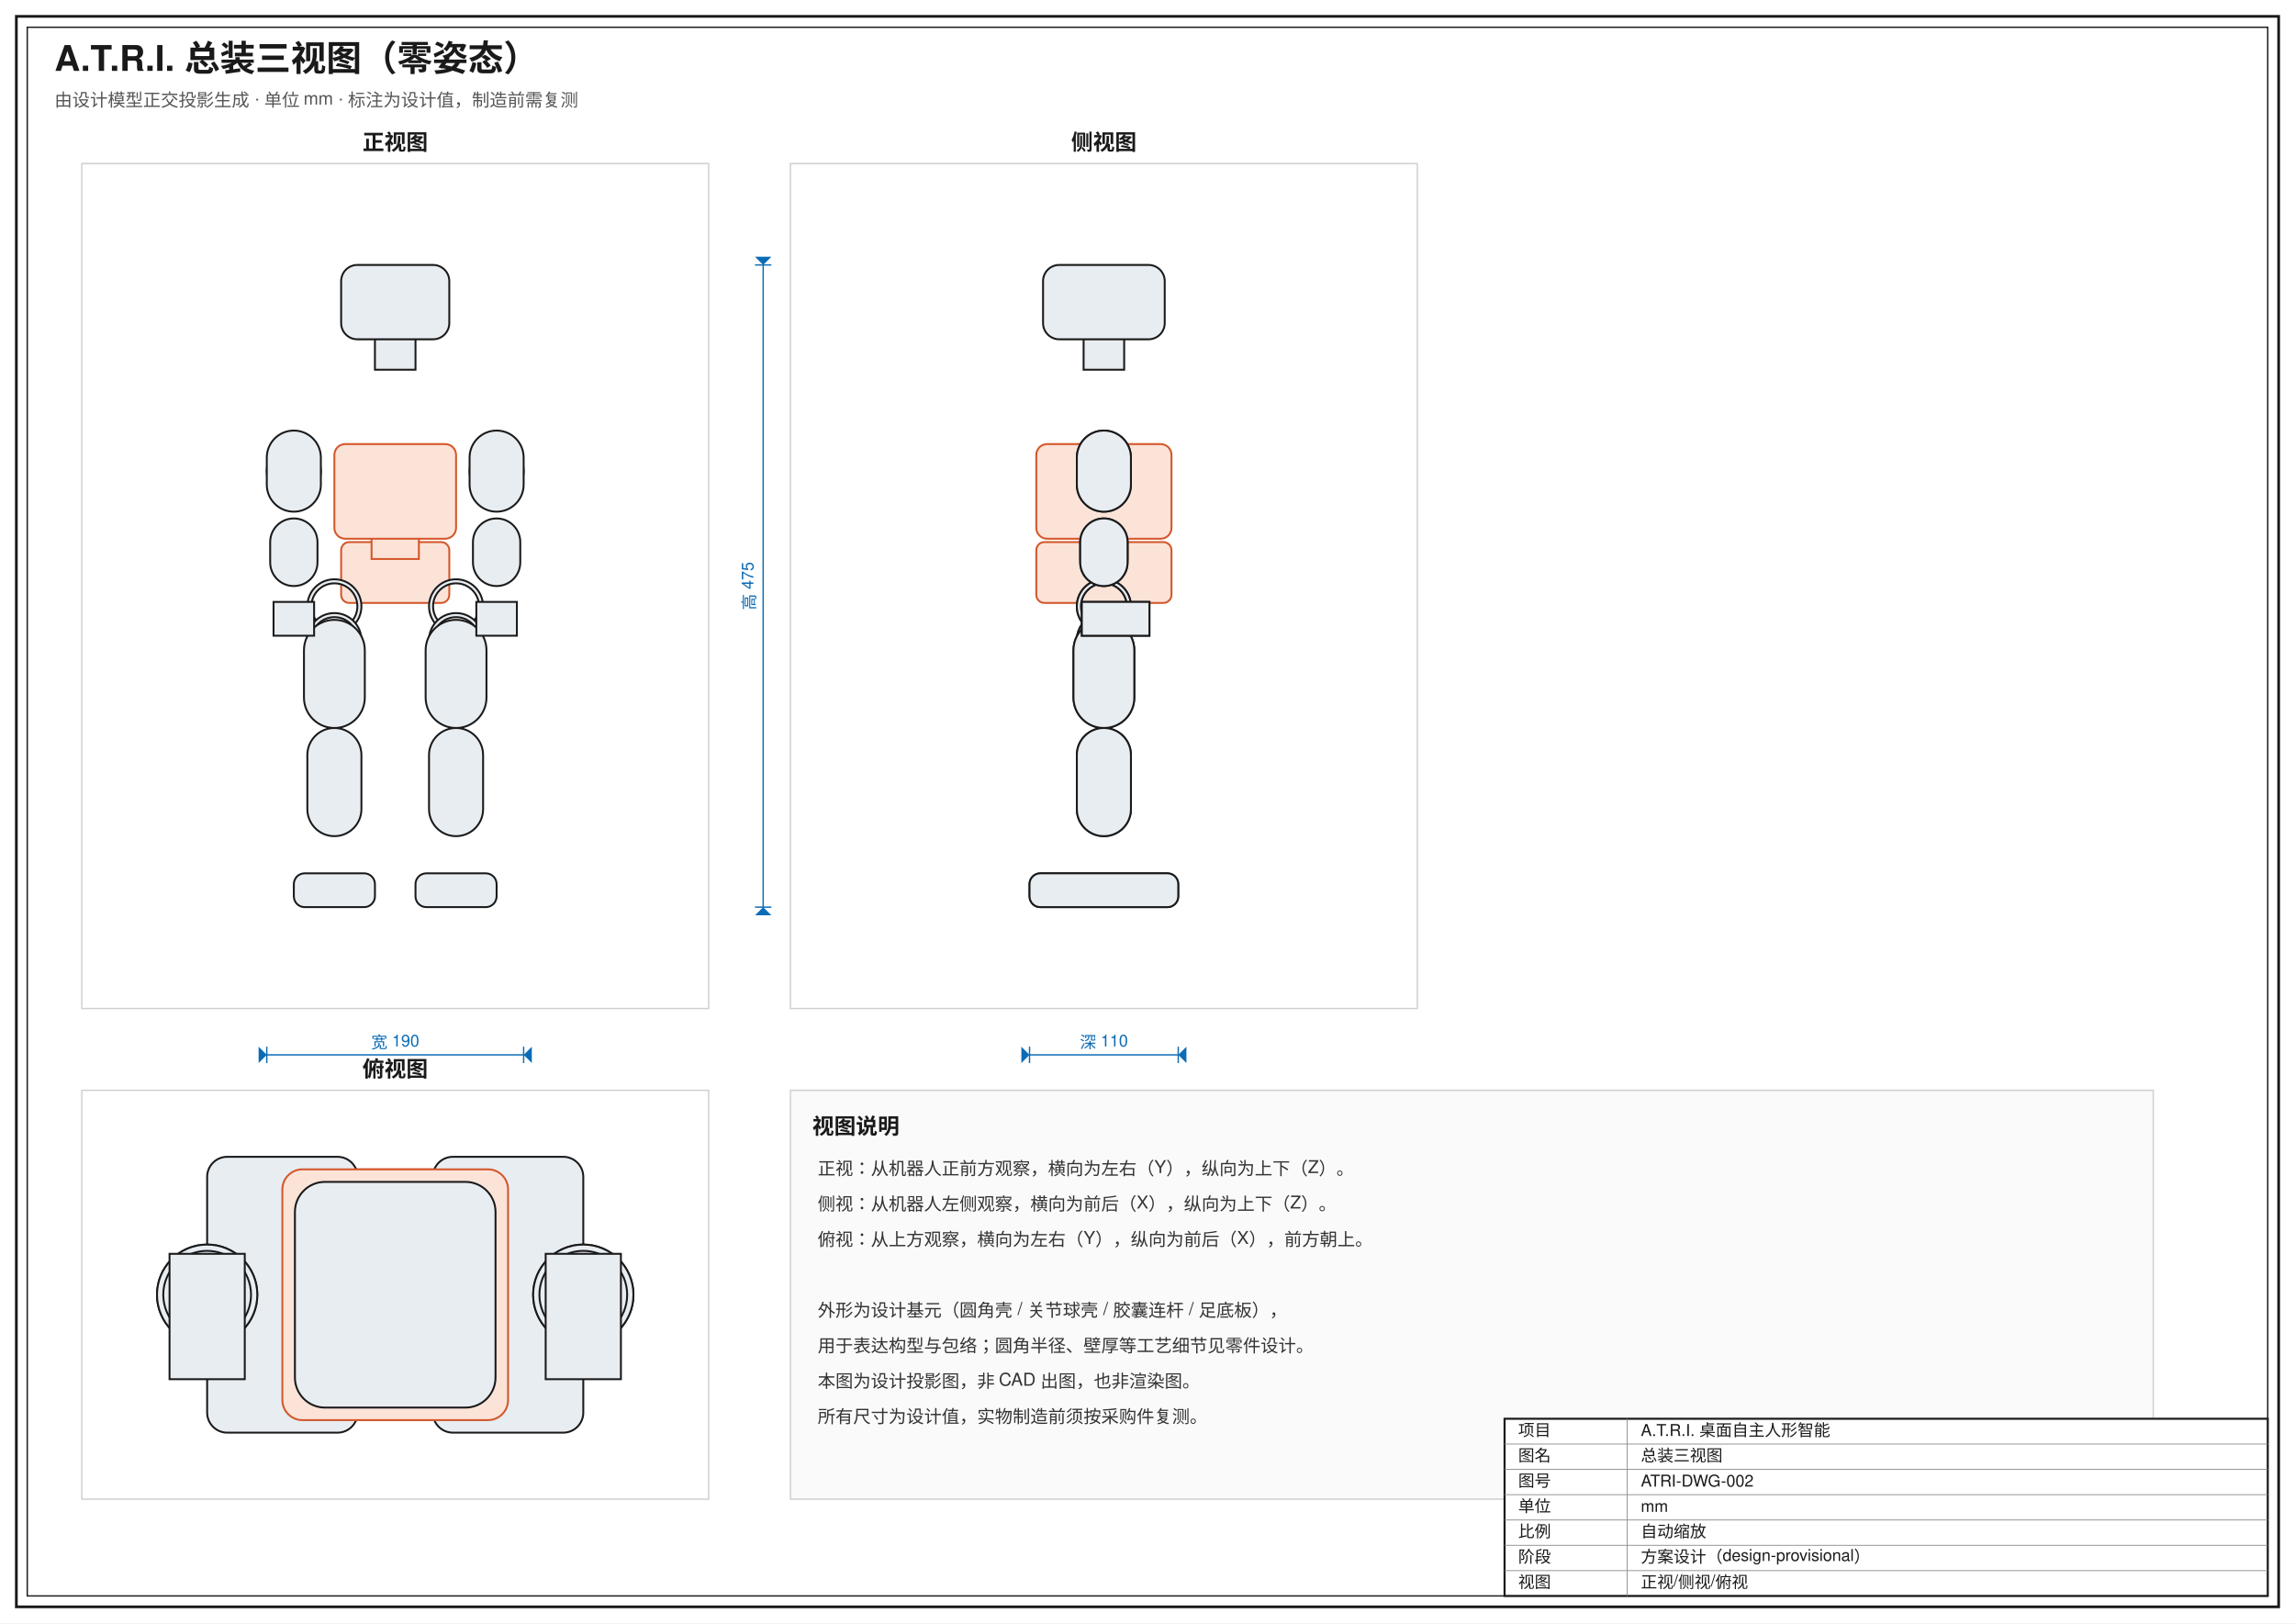
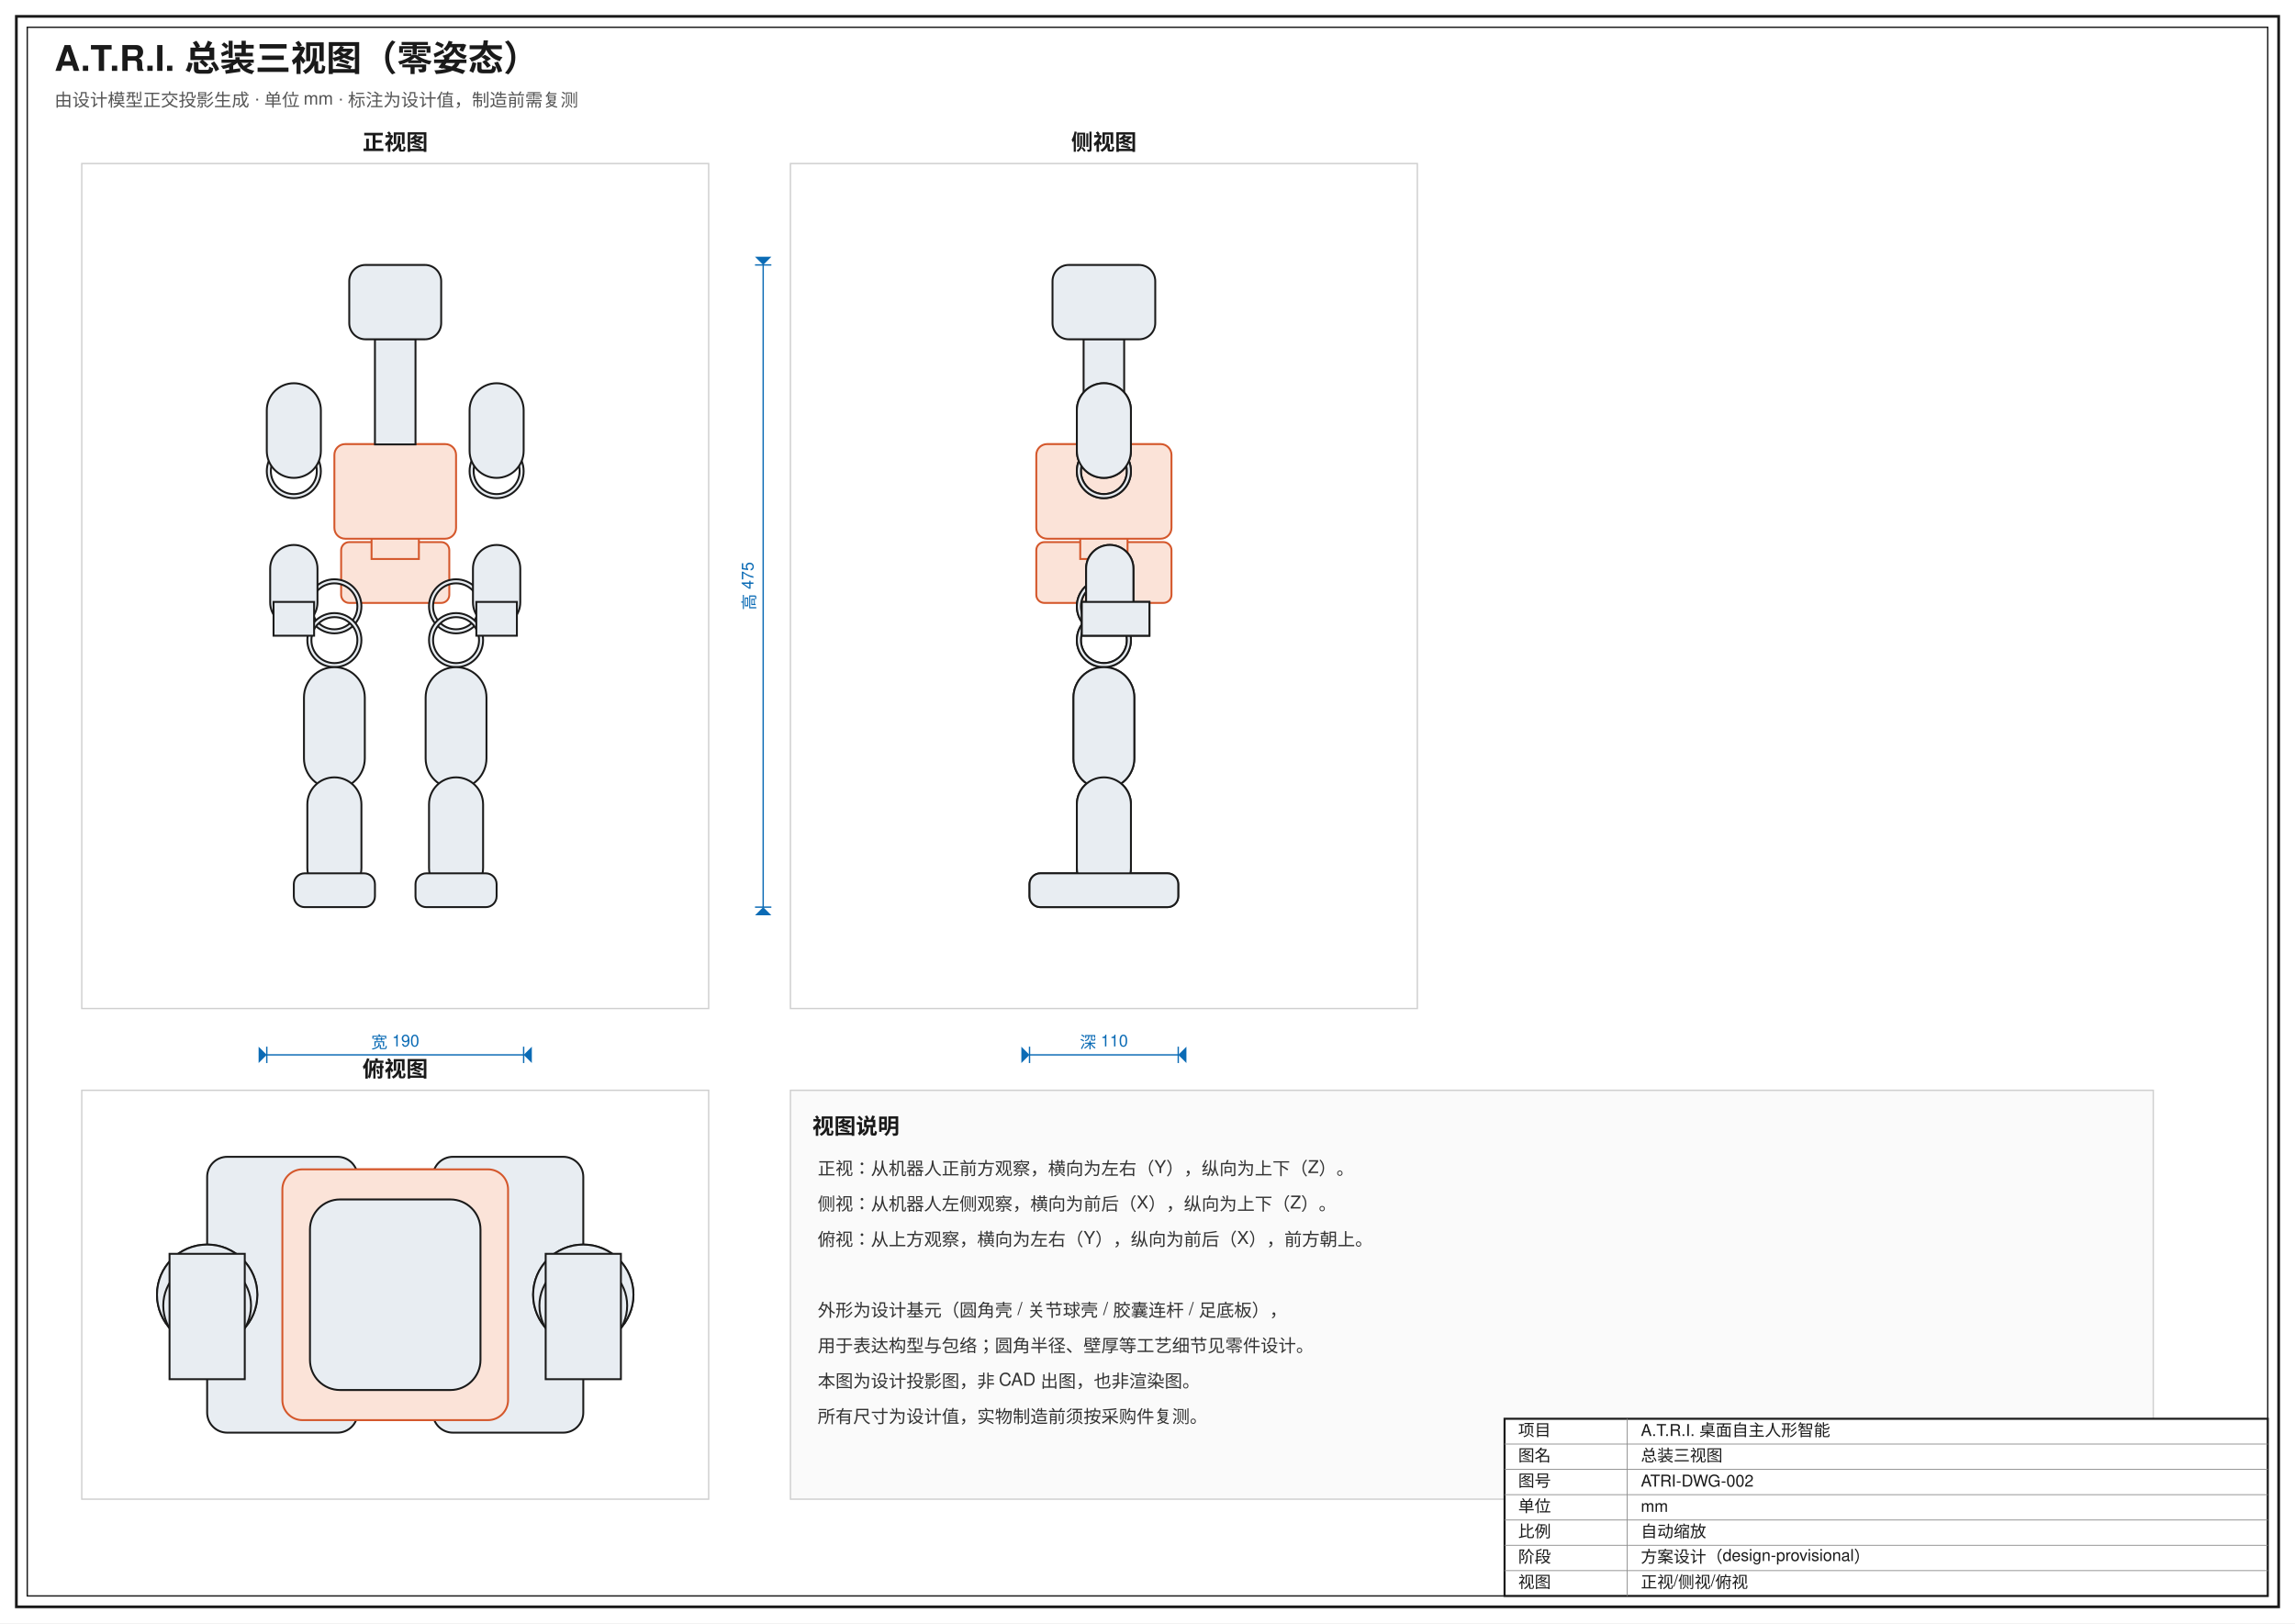
<svg xmlns="http://www.w3.org/2000/svg" width="1684" height="1191" viewBox="0 0 1684 1191">
  <rect width="1684" height="1191" fill="#ffffff" />
  <rect x="12.00" y="12.00" width="1660.00" height="1167.00" fill="#ffffff" stroke="#1a1a1a" stroke-width="2.0" />
  <rect x="20.00" y="20.00" width="1644.00" height="1151.00" fill="none" stroke="#1a1a1a" stroke-width="1.0" />
  <text x="40.00" y="52.00" font-family="PingFang SC, Hiragino Sans GB, Microsoft YaHei, Helvetica, Arial, sans-serif" font-size="26.0" text-anchor="start" fill="#1a1a1a" font-weight="bold">A.T.R.I. 总装三视图（零姿态）</text>
  <text x="40.00" y="78.00" font-family="PingFang SC, Hiragino Sans GB, Microsoft YaHei, Helvetica, Arial, sans-serif" font-size="13.0" text-anchor="start" fill="#555" font-weight="normal">由设计模型正交投影生成 · 单位 mm · 标注为设计值，制造前需复测</text>
  <rect x="250.32" y="397.76" width="79.36" height="44.64" rx="5.95" ry="5.95" fill="#fbe3d8" stroke="#d4572b" stroke-width="1.4" />
  <path d="M 314.80 444.88 a 19.84 19.84 0 1 0 39.68 0 a 19.84 19.84 0 1 0 -39.68 0 Z M 317.78 444.88 a 16.86 16.86 0 1 1 33.73 0 a 16.86 16.86 0 1 1 -33.73 0 Z" fill="#e8edf2" fill-rule="evenodd" stroke="#1a1a1a" stroke-width="1.4" />
  <path d="M 314.80 469.68 a 19.84 19.84 0 1 0 39.68 0 a 19.84 19.84 0 1 0 -39.68 0 Z M 317.78 469.68 a 16.86 16.86 0 1 1 33.73 0 a 16.86 16.86 0 1 1 -33.73 0 Z" fill="#e8edf2" fill-rule="evenodd" stroke="#1a1a1a" stroke-width="1.4" />
-   <path d="M 312.32 477.12 L 312.32 511.84 A 22.32 22.32 0 0 0 356.96 511.84 L 356.96 477.12 A 22.32 22.32 0 0 0 312.32 477.12 Z" fill="#e8edf2" stroke="#1a1a1a" stroke-width="1.4" />
-   <path d="M 314.80 554.00 L 314.80 593.68 A 19.84 19.84 0 0 0 354.48 593.68 L 354.48 554.00 A 19.84 19.84 0 0 0 314.80 554.00 Z" fill="#e8edf2" stroke="#1a1a1a" stroke-width="1.4" />
+   <path d="M 312.32 511.84 L 312.32 556.48 A 22.32 22.32 0 0 0 356.96 556.48 L 356.96 511.84 A 22.32 22.32 0 0 0 312.32 511.84 Z" fill="#e8edf2" stroke="#1a1a1a" stroke-width="1.4" />
+   <path d="M 314.80 590.21 L 314.80 636.83 A 19.84 19.84 0 0 0 354.48 636.83 L 354.48 590.21 A 19.84 19.84 0 0 0 314.80 590.21 Z" fill="#e8edf2" stroke="#1a1a1a" stroke-width="1.4" />
  <rect x="304.88" y="640.80" width="59.52" height="24.80" rx="7.94" ry="7.94" fill="#e8edf2" stroke="#1a1a1a" stroke-width="1.4" />
  <path d="M 225.52 444.88 a 19.84 19.84 0 1 0 39.68 0 a 19.84 19.84 0 1 0 -39.68 0 Z M 228.50 444.88 a 16.86 16.86 0 1 1 33.73 0 a 16.86 16.86 0 1 1 -33.73 0 Z" fill="#e8edf2" fill-rule="evenodd" stroke="#1a1a1a" stroke-width="1.4" />
  <path d="M 225.52 469.68 a 19.84 19.84 0 1 0 39.68 0 a 19.84 19.84 0 1 0 -39.68 0 Z M 228.50 469.68 a 16.86 16.86 0 1 1 33.73 0 a 16.86 16.86 0 1 1 -33.73 0 Z" fill="#e8edf2" fill-rule="evenodd" stroke="#1a1a1a" stroke-width="1.4" />
-   <path d="M 223.04 477.12 L 223.04 511.84 A 22.32 22.32 0 0 0 267.68 511.84 L 267.68 477.12 A 22.32 22.32 0 0 0 223.04 477.12 Z" fill="#e8edf2" stroke="#1a1a1a" stroke-width="1.4" />
-   <path d="M 225.52 554.00 L 225.52 593.68 A 19.84 19.84 0 0 0 265.20 593.68 L 265.20 554.00 A 19.84 19.84 0 0 0 225.52 554.00 Z" fill="#e8edf2" stroke="#1a1a1a" stroke-width="1.4" />
+   <path d="M 223.04 511.84 L 223.04 556.48 A 22.32 22.32 0 0 0 267.68 556.48 L 267.68 511.84 A 22.32 22.32 0 0 0 223.04 511.84 Z" fill="#e8edf2" stroke="#1a1a1a" stroke-width="1.4" />
+   <path d="M 225.52 590.21 L 225.52 636.83 A 19.84 19.84 0 0 0 265.20 636.83 L 265.20 590.21 A 19.84 19.84 0 0 0 225.52 590.21 Z" fill="#e8edf2" stroke="#1a1a1a" stroke-width="1.4" />
  <rect x="215.60" y="640.80" width="59.52" height="24.80" rx="7.94" ry="7.94" fill="#e8edf2" stroke="#1a1a1a" stroke-width="1.4" />
  <rect x="272.64" y="380.40" width="34.72" height="29.76" fill="#fbe3d8" stroke="#d4572b" stroke-width="1.4" />
  <rect x="245.36" y="325.84" width="89.28" height="69.44" rx="7.94" ry="7.94" fill="#fbe3d8" stroke="#d4572b" stroke-width="1.4" />
-   <rect x="275.12" y="241.52" width="29.76" height="29.76" fill="#e8edf2" stroke="#1a1a1a" stroke-width="1.4" />
-   <rect x="250.32" y="194.40" width="79.36" height="54.56" rx="11.90" ry="11.90" fill="#e8edf2" stroke="#1a1a1a" stroke-width="1.4" />
+   <rect x="275.12" y="248.71" width="29.76" height="77.38" fill="#e8edf2" stroke="#1a1a1a" stroke-width="1.4" />
+   <rect x="256.27" y="194.40" width="67.46" height="54.56" rx="11.90" ry="11.90" fill="#e8edf2" stroke="#1a1a1a" stroke-width="1.4" />
  <path d="M 344.56 345.68 a 19.84 19.84 0 1 0 39.68 0 a 19.84 19.84 0 1 0 -39.68 0 Z M 347.54 345.68 a 16.86 16.86 0 1 1 33.73 0 a 16.86 16.86 0 1 1 -33.73 0 Z" fill="#e8edf2" fill-rule="evenodd" stroke="#1a1a1a" stroke-width="1.4" />
-   <path d="M 344.56 335.76 L 344.56 355.60 A 19.84 19.84 0 0 0 384.24 355.60 L 384.24 335.76 A 19.84 19.84 0 0 0 344.56 335.76 Z" fill="#e8edf2" stroke="#1a1a1a" stroke-width="1.4" />
-   <path d="M 347.04 397.76 L 347.04 412.64 A 17.36 17.36 0 0 0 381.76 412.64 L 381.76 397.76 A 17.36 17.36 0 0 0 347.04 397.76 Z" fill="#e8edf2" stroke="#1a1a1a" stroke-width="1.4" />
+   <path d="M 344.56 301.04 L 344.56 330.80 A 19.84 19.84 0 0 0 384.24 330.80 L 384.24 301.04 A 19.84 19.84 0 0 0 344.56 301.04 Z" fill="#e8edf2" stroke="#1a1a1a" stroke-width="1.4" />
+   <path d="M 347.04 417.22 L 347.04 442.02 A 17.36 17.36 0 0 0 381.76 442.02 L 381.76 417.22 A 17.36 17.36 0 0 0 347.04 417.22 Z" fill="#e8edf2" stroke="#1a1a1a" stroke-width="1.4" />
  <rect x="349.52" y="441.65" width="29.76" height="24.80" fill="#e8edf2" stroke="#1a1a1a" stroke-width="1.4" />
  <path d="M 195.76 345.68 a 19.84 19.84 0 1 0 39.68 0 a 19.84 19.84 0 1 0 -39.68 0 Z M 198.74 345.68 a 16.86 16.86 0 1 1 33.73 0 a 16.86 16.86 0 1 1 -33.73 0 Z" fill="#e8edf2" fill-rule="evenodd" stroke="#1a1a1a" stroke-width="1.4" />
-   <path d="M 195.76 335.76 L 195.76 355.60 A 19.84 19.84 0 0 0 235.44 355.60 L 235.44 335.76 A 19.84 19.84 0 0 0 195.76 335.76 Z" fill="#e8edf2" stroke="#1a1a1a" stroke-width="1.4" />
-   <path d="M 198.24 397.76 L 198.24 412.64 A 17.36 17.36 0 0 0 232.96 412.64 L 232.96 397.76 A 17.36 17.36 0 0 0 198.24 397.76 Z" fill="#e8edf2" stroke="#1a1a1a" stroke-width="1.4" />
+   <path d="M 195.76 301.04 L 195.76 330.80 A 19.84 19.84 0 0 0 235.44 330.80 L 235.44 301.04 A 19.84 19.84 0 0 0 195.76 301.04 Z" fill="#e8edf2" stroke="#1a1a1a" stroke-width="1.4" />
+   <path d="M 198.24 417.22 L 198.24 442.02 A 17.36 17.36 0 0 0 232.96 442.02 L 232.96 417.22 A 17.36 17.36 0 0 0 198.24 417.22 Z" fill="#e8edf2" stroke="#1a1a1a" stroke-width="1.4" />
  <rect x="200.72" y="441.65" width="29.76" height="24.80" fill="#e8edf2" stroke="#1a1a1a" stroke-width="1.4" />
  <text x="290.00" y="110.00" font-family="PingFang SC, Hiragino Sans GB, Microsoft YaHei, Helvetica, Arial, sans-serif" font-size="16.0" text-anchor="middle" fill="#1a1a1a" font-weight="bold">正视图</text>
  <rect x="60.00" y="120.00" width="460.00" height="620.00" fill="none" stroke="#cfcfcf" stroke-width="1.0" />
  <rect x="760.40" y="397.76" width="99.20" height="44.64" rx="5.95" ry="5.95" fill="#fbe3d8" stroke="#d4572b" stroke-width="1.4" />
  <path d="M 790.16 444.88 a 19.84 19.84 0 1 0 39.68 0 a 19.84 19.84 0 1 0 -39.68 0 Z M 793.14 444.88 a 16.86 16.86 0 1 1 33.73 0 a 16.86 16.86 0 1 1 -33.73 0 Z" fill="#e8edf2" fill-rule="evenodd" stroke="#1a1a1a" stroke-width="1.4" />
  <path d="M 790.16 469.68 a 19.84 19.84 0 1 0 39.68 0 a 19.84 19.84 0 1 0 -39.68 0 Z M 793.14 469.68 a 16.86 16.86 0 1 1 33.73 0 a 16.86 16.86 0 1 1 -33.73 0 Z" fill="#e8edf2" fill-rule="evenodd" stroke="#1a1a1a" stroke-width="1.4" />
-   <path d="M 787.68 477.12 L 787.68 511.84 A 22.32 22.32 0 0 0 832.32 511.84 L 832.32 477.12 A 22.32 22.32 0 0 0 787.68 477.12 Z" fill="#e8edf2" stroke="#1a1a1a" stroke-width="1.4" />
-   <path d="M 790.16 554.00 L 790.16 593.68 A 19.84 19.84 0 0 0 829.84 593.68 L 829.84 554.00 A 19.84 19.84 0 0 0 790.16 554.00 Z" fill="#e8edf2" stroke="#1a1a1a" stroke-width="1.4" />
+   <path d="M 787.68 511.84 L 787.68 556.48 A 22.32 22.32 0 0 0 832.32 556.48 L 832.32 511.84 A 22.32 22.32 0 0 0 787.68 511.84 Z" fill="#e8edf2" stroke="#1a1a1a" stroke-width="1.4" />
+   <path d="M 790.16 590.21 L 790.16 636.83 A 19.84 19.84 0 0 0 829.84 636.83 L 829.84 590.21 A 19.84 19.84 0 0 0 790.16 590.21 Z" fill="#e8edf2" stroke="#1a1a1a" stroke-width="1.4" />
  <rect x="755.44" y="640.80" width="109.12" height="24.80" rx="7.94" ry="7.94" fill="#e8edf2" stroke="#1a1a1a" stroke-width="1.4" />
  <path d="M 790.16 444.88 a 19.84 19.84 0 1 0 39.68 0 a 19.84 19.84 0 1 0 -39.68 0 Z M 793.14 444.88 a 16.86 16.86 0 1 1 33.73 0 a 16.86 16.86 0 1 1 -33.73 0 Z" fill="#e8edf2" fill-rule="evenodd" stroke="#1a1a1a" stroke-width="1.4" />
  <path d="M 790.16 469.68 a 19.84 19.84 0 1 0 39.68 0 a 19.84 19.84 0 1 0 -39.68 0 Z M 793.14 469.68 a 16.86 16.86 0 1 1 33.73 0 a 16.86 16.86 0 1 1 -33.73 0 Z" fill="#e8edf2" fill-rule="evenodd" stroke="#1a1a1a" stroke-width="1.4" />
-   <path d="M 787.68 477.12 L 787.68 511.84 A 22.32 22.32 0 0 0 832.32 511.84 L 832.32 477.12 A 22.32 22.32 0 0 0 787.68 477.12 Z" fill="#e8edf2" stroke="#1a1a1a" stroke-width="1.4" />
-   <path d="M 790.16 554.00 L 790.16 593.68 A 19.84 19.84 0 0 0 829.84 593.68 L 829.84 554.00 A 19.84 19.84 0 0 0 790.16 554.00 Z" fill="#e8edf2" stroke="#1a1a1a" stroke-width="1.4" />
+   <path d="M 787.68 511.84 L 787.68 556.48 A 22.32 22.32 0 0 0 832.32 556.48 L 832.32 511.84 A 22.32 22.32 0 0 0 787.68 511.84 Z" fill="#e8edf2" stroke="#1a1a1a" stroke-width="1.4" />
+   <path d="M 790.16 590.21 L 790.16 636.83 A 19.84 19.84 0 0 0 829.84 636.83 L 829.84 590.21 A 19.84 19.84 0 0 0 790.16 590.21 Z" fill="#e8edf2" stroke="#1a1a1a" stroke-width="1.4" />
  <rect x="755.44" y="640.80" width="109.12" height="24.80" rx="7.94" ry="7.94" fill="#e8edf2" stroke="#1a1a1a" stroke-width="1.4" />
  <rect x="792.64" y="380.40" width="34.72" height="29.76" fill="#fbe3d8" stroke="#d4572b" stroke-width="1.4" />
  <rect x="760.40" y="325.84" width="99.20" height="69.44" rx="7.94" ry="7.94" fill="#fbe3d8" stroke="#d4572b" stroke-width="1.4" />
-   <rect x="795.12" y="241.52" width="29.76" height="29.76" fill="#e8edf2" stroke="#1a1a1a" stroke-width="1.4" />
-   <rect x="765.36" y="194.40" width="89.28" height="54.56" rx="11.90" ry="11.90" fill="#e8edf2" stroke="#1a1a1a" stroke-width="1.4" />
+   <rect x="795.12" y="248.71" width="29.76" height="77.38" fill="#e8edf2" stroke="#1a1a1a" stroke-width="1.4" />
+   <rect x="772.30" y="194.40" width="75.39" height="54.56" rx="11.90" ry="11.90" fill="#e8edf2" stroke="#1a1a1a" stroke-width="1.4" />
  <path d="M 790.16 345.68 a 19.84 19.84 0 1 0 39.68 0 a 19.84 19.84 0 1 0 -39.68 0 Z M 793.14 345.68 a 16.86 16.86 0 1 1 33.73 0 a 16.86 16.86 0 1 1 -33.73 0 Z" fill="#e8edf2" fill-rule="evenodd" stroke="#1a1a1a" stroke-width="1.4" />
-   <path d="M 790.16 335.76 L 790.16 355.60 A 19.84 19.84 0 0 0 829.84 355.60 L 829.84 335.76 A 19.84 19.84 0 0 0 790.16 335.76 Z" fill="#e8edf2" stroke="#1a1a1a" stroke-width="1.4" />
-   <path d="M 792.64 397.76 L 792.64 412.64 A 17.36 17.36 0 0 0 827.36 412.64 L 827.36 397.76 A 17.36 17.36 0 0 0 792.64 397.76 Z" fill="#e8edf2" stroke="#1a1a1a" stroke-width="1.4" />
+   <path d="M 790.16 301.04 L 790.16 330.80 A 19.84 19.84 0 0 0 829.84 330.80 L 829.84 301.04 A 19.84 19.84 0 0 0 790.16 301.04 Z" fill="#e8edf2" stroke="#1a1a1a" stroke-width="1.4" />
+   <path d="M 796.95 417.22 L 796.95 442.02 A 17.36 17.36 0 0 0 831.67 442.02 L 831.67 417.22 A 17.36 17.36 0 0 0 796.95 417.22 Z" fill="#e8edf2" stroke="#1a1a1a" stroke-width="1.4" />
  <rect x="793.81" y="441.65" width="49.60" height="24.80" fill="#e8edf2" stroke="#1a1a1a" stroke-width="1.4" />
  <path d="M 790.16 345.68 a 19.84 19.84 0 1 0 39.68 0 a 19.84 19.84 0 1 0 -39.68 0 Z M 793.14 345.68 a 16.86 16.86 0 1 1 33.73 0 a 16.86 16.86 0 1 1 -33.73 0 Z" fill="#e8edf2" fill-rule="evenodd" stroke="#1a1a1a" stroke-width="1.4" />
-   <path d="M 790.16 335.76 L 790.16 355.60 A 19.84 19.84 0 0 0 829.84 355.60 L 829.84 335.76 A 19.84 19.84 0 0 0 790.16 335.76 Z" fill="#e8edf2" stroke="#1a1a1a" stroke-width="1.4" />
-   <path d="M 792.64 397.76 L 792.64 412.64 A 17.36 17.36 0 0 0 827.36 412.64 L 827.36 397.76 A 17.36 17.36 0 0 0 792.64 397.76 Z" fill="#e8edf2" stroke="#1a1a1a" stroke-width="1.4" />
+   <path d="M 790.16 301.04 L 790.16 330.80 A 19.84 19.84 0 0 0 829.84 330.80 L 829.84 301.04 A 19.84 19.84 0 0 0 790.16 301.04 Z" fill="#e8edf2" stroke="#1a1a1a" stroke-width="1.4" />
+   <path d="M 796.95 417.22 L 796.95 442.02 A 17.36 17.36 0 0 0 831.67 442.02 L 831.67 417.22 A 17.36 17.36 0 0 0 796.95 417.22 Z" fill="#e8edf2" stroke="#1a1a1a" stroke-width="1.4" />
  <rect x="793.81" y="441.65" width="49.60" height="24.80" fill="#e8edf2" stroke="#1a1a1a" stroke-width="1.4" />
  <text x="810.00" y="110.00" font-family="PingFang SC, Hiragino Sans GB, Microsoft YaHei, Helvetica, Arial, sans-serif" font-size="16.0" text-anchor="middle" fill="#1a1a1a" font-weight="bold">侧视图</text>
  <rect x="580.00" y="120.00" width="460.00" height="620.00" fill="none" stroke="#cfcfcf" stroke-width="1.0" />
  <rect x="216.40" y="858.00" width="147.20" height="184.00" rx="11.04" ry="11.04" fill="#fbe3d8" stroke="#d4572b" stroke-width="1.4" />
  <path d="M 336.00 950.00 a 36.80 36.80 0 1 0 73.60 0 a 36.80 36.80 0 1 0 -73.60 0 Z M 341.52 950.00 a 31.28 31.28 0 1 1 62.56 0 a 31.28 31.28 0 1 1 -62.56 0 Z" fill="#e8edf2" fill-rule="evenodd" stroke="#1a1a1a" stroke-width="1.4" />
  <path d="M 336.00 950.00 a 36.80 36.80 0 1 0 73.60 0 a 36.80 36.80 0 1 0 -73.60 0 Z M 341.52 950.00 a 31.28 31.28 0 1 1 62.56 0 a 31.28 31.28 0 1 1 -62.56 0 Z" fill="#e8edf2" fill-rule="evenodd" stroke="#1a1a1a" stroke-width="1.4" />
  <circle cx="372.80" cy="950.00" r="41.40" fill="#e8edf2" stroke="#1a1a1a" stroke-width="1.4" />
  <circle cx="372.80" cy="950.00" r="36.80" fill="#e8edf2" stroke="#1a1a1a" stroke-width="1.4" />
  <rect x="317.60" y="848.80" width="110.40" height="202.40" rx="14.72" ry="14.72" fill="#e8edf2" stroke="#1a1a1a" stroke-width="1.4" />
  <path d="M 170.40 950.00 a 36.80 36.80 0 1 0 73.60 0 a 36.80 36.80 0 1 0 -73.60 0 Z M 175.92 950.00 a 31.28 31.28 0 1 1 62.56 0 a 31.28 31.28 0 1 1 -62.56 0 Z" fill="#e8edf2" fill-rule="evenodd" stroke="#1a1a1a" stroke-width="1.4" />
  <path d="M 170.40 950.00 a 36.80 36.80 0 1 0 73.60 0 a 36.80 36.80 0 1 0 -73.60 0 Z M 175.92 950.00 a 31.28 31.28 0 1 1 62.56 0 a 31.28 31.28 0 1 1 -62.56 0 Z" fill="#e8edf2" fill-rule="evenodd" stroke="#1a1a1a" stroke-width="1.4" />
  <circle cx="207.20" cy="950.00" r="41.40" fill="#e8edf2" stroke="#1a1a1a" stroke-width="1.4" />
  <circle cx="207.20" cy="950.00" r="36.80" fill="#e8edf2" stroke="#1a1a1a" stroke-width="1.4" />
  <rect x="152.00" y="848.80" width="110.40" height="202.40" rx="14.72" ry="14.72" fill="#e8edf2" stroke="#1a1a1a" stroke-width="1.4" />
  <circle cx="290.00" cy="950.00" r="32.20" fill="#fbe3d8" stroke="#d4572b" stroke-width="1.4" />
  <rect x="207.20" y="858.00" width="165.60" height="184.00" rx="14.72" ry="14.72" fill="#fbe3d8" stroke="#d4572b" stroke-width="1.4" />
  <circle cx="290.00" cy="950.00" r="27.60" fill="#e8edf2" stroke="#1a1a1a" stroke-width="1.4" />
-   <rect x="216.40" y="867.20" width="147.20" height="165.60" rx="22.08" ry="22.08" fill="#e8edf2" stroke="#1a1a1a" stroke-width="1.4" />
+   <rect x="227.44" y="880.08" width="125.12" height="139.84" rx="22.08" ry="22.08" fill="#e8edf2" stroke="#1a1a1a" stroke-width="1.4" />
  <path d="M 391.20 950.00 a 36.80 36.80 0 1 0 73.60 0 a 36.80 36.80 0 1 0 -73.60 0 Z M 396.72 950.00 a 31.28 31.28 0 1 1 62.56 0 a 31.28 31.28 0 1 1 -62.56 0 Z" fill="#e8edf2" fill-rule="evenodd" stroke="#1a1a1a" stroke-width="1.4" />
  <circle cx="428.00" cy="950.00" r="36.80" fill="#e8edf2" stroke="#1a1a1a" stroke-width="1.4" />
-   <circle cx="428.00" cy="950.00" r="32.20" fill="#e8edf2" stroke="#1a1a1a" stroke-width="1.4" />
+   <circle cx="428.00" cy="957.99" r="32.20" fill="#e8edf2" stroke="#1a1a1a" stroke-width="1.4" />
  <rect x="400.40" y="919.98" width="55.20" height="92.00" fill="#e8edf2" stroke="#1a1a1a" stroke-width="1.4" />
  <path d="M 115.20 950.00 a 36.80 36.80 0 1 0 73.60 0 a 36.80 36.80 0 1 0 -73.60 0 Z M 120.72 950.00 a 31.28 31.28 0 1 1 62.56 0 a 31.28 31.28 0 1 1 -62.56 0 Z" fill="#e8edf2" fill-rule="evenodd" stroke="#1a1a1a" stroke-width="1.4" />
  <circle cx="152.00" cy="950.00" r="36.80" fill="#e8edf2" stroke="#1a1a1a" stroke-width="1.4" />
-   <circle cx="152.00" cy="950.00" r="32.20" fill="#e8edf2" stroke="#1a1a1a" stroke-width="1.4" />
+   <circle cx="152.00" cy="957.99" r="32.20" fill="#e8edf2" stroke="#1a1a1a" stroke-width="1.4" />
  <rect x="124.40" y="919.98" width="55.20" height="92.00" fill="#e8edf2" stroke="#1a1a1a" stroke-width="1.4" />
  <text x="290.00" y="790.00" font-family="PingFang SC, Hiragino Sans GB, Microsoft YaHei, Helvetica, Arial, sans-serif" font-size="16.0" text-anchor="middle" fill="#1a1a1a" font-weight="bold">俯视图</text>
  <rect x="60.00" y="800.00" width="460.00" height="300.00" fill="none" stroke="#cfcfcf" stroke-width="1.0" />
  <line x1="195.76" y1="774.00" x2="384.24" y2="774.00" stroke="#0b6bb5" stroke-width="1.0" />
  <line x1="195.76" y1="768.00" x2="195.76" y2="780.00" stroke="#0b6bb5" stroke-width="1.0" />
  <line x1="384.24" y1="768.00" x2="384.24" y2="780.00" stroke="#0b6bb5" stroke-width="1.0" />
  <polygon points="195.76,774.00 189.76,768.00 189.76,780.00" fill="#0b6bb5" />
  <polygon points="384.24,774.00 390.24,768.00 390.24,780.00" fill="#0b6bb5" />
  <text x="290.00" y="769.00" font-family="PingFang SC, Hiragino Sans GB, Microsoft YaHei, Helvetica, Arial, sans-serif" font-size="12.0" text-anchor="middle" fill="#0b6bb5" font-weight="normal">宽 190</text>
  <line x1="755.44" y1="774.00" x2="864.56" y2="774.00" stroke="#0b6bb5" stroke-width="1.0" />
  <line x1="755.44" y1="768.00" x2="755.44" y2="780.00" stroke="#0b6bb5" stroke-width="1.0" />
  <line x1="864.56" y1="768.00" x2="864.56" y2="780.00" stroke="#0b6bb5" stroke-width="1.0" />
  <polygon points="755.44,774.00 749.44,768.00 749.44,780.00" fill="#0b6bb5" />
  <polygon points="864.56,774.00 870.56,768.00 870.56,780.00" fill="#0b6bb5" />
  <text x="810.00" y="769.00" font-family="PingFang SC, Hiragino Sans GB, Microsoft YaHei, Helvetica, Arial, sans-serif" font-size="12.0" text-anchor="middle" fill="#0b6bb5" font-weight="normal">深 110</text>
  <line x1="560.00" y1="194.40" x2="560.00" y2="665.60" stroke="#0b6bb5" stroke-width="1.0" />
  <line x1="554.00" y1="194.40" x2="566.00" y2="194.40" stroke="#0b6bb5" stroke-width="1.0" />
  <line x1="554.00" y1="665.60" x2="566.00" y2="665.60" stroke="#0b6bb5" stroke-width="1.0" />
  <polygon points="560.00,194.40 554.00,188.40 566.00,188.40" fill="#0b6bb5" />
  <polygon points="560.00,665.60 554.00,671.60 566.00,671.60" fill="#0b6bb5" />
  <text x="554.00" y="430.00" font-family="PingFang SC, Hiragino Sans GB, Microsoft YaHei, Helvetica, Arial, sans-serif" font-size="12.0" text-anchor="middle" fill="#0b6bb5" font-weight="normal" transform="rotate(-90.0 554.00 430.00)">高 475</text>
  <rect x="580.00" y="800.00" width="1000.00" height="300.00" fill="#fafafa" stroke="#cfcfcf" stroke-width="1.0" />
  <text x="596.00" y="832.00" font-family="PingFang SC, Hiragino Sans GB, Microsoft YaHei, Helvetica, Arial, sans-serif" font-size="16.0" text-anchor="start" fill="#1a1a1a" font-weight="bold">视图说明</text>
  <text x="600.00" y="862.00" font-family="PingFang SC, Hiragino Sans GB, Microsoft YaHei, Helvetica, Arial, sans-serif" font-size="13.0" text-anchor="start" fill="#333" font-weight="normal">正视：从机器人正前方观察，横向为左右（Y），纵向为上下（Z）。</text>
  <text x="600.00" y="888.00" font-family="PingFang SC, Hiragino Sans GB, Microsoft YaHei, Helvetica, Arial, sans-serif" font-size="13.0" text-anchor="start" fill="#333" font-weight="normal">侧视：从机器人左侧观察，横向为前后（X），纵向为上下（Z）。</text>
  <text x="600.00" y="914.00" font-family="PingFang SC, Hiragino Sans GB, Microsoft YaHei, Helvetica, Arial, sans-serif" font-size="13.0" text-anchor="start" fill="#333" font-weight="normal">俯视：从上方观察，横向为左右（Y），纵向为前后（X），前方朝上。</text>
  <text x="600.00" y="966.00" font-family="PingFang SC, Hiragino Sans GB, Microsoft YaHei, Helvetica, Arial, sans-serif" font-size="13.0" text-anchor="start" fill="#333" font-weight="normal">外形为设计基元（圆角壳 / 关节球壳 / 胶囊连杆 / 足底板），</text>
  <text x="600.00" y="992.00" font-family="PingFang SC, Hiragino Sans GB, Microsoft YaHei, Helvetica, Arial, sans-serif" font-size="13.0" text-anchor="start" fill="#333" font-weight="normal">用于表达构型与包络；圆角半径、壁厚等工艺细节见零件设计。</text>
  <text x="600.00" y="1018.00" font-family="PingFang SC, Hiragino Sans GB, Microsoft YaHei, Helvetica, Arial, sans-serif" font-size="13.0" text-anchor="start" fill="#333" font-weight="normal">本图为设计投影图，非 CAD 出图，也非渲染图。</text>
  <text x="600.00" y="1044.00" font-family="PingFang SC, Hiragino Sans GB, Microsoft YaHei, Helvetica, Arial, sans-serif" font-size="13.0" text-anchor="start" fill="#333" font-weight="normal">所有尺寸为设计值，实物制造前须按采购件复测。</text>
  <rect x="1104.00" y="1041.00" width="560.00" height="130.00" fill="#ffffff" stroke="#1a1a1a" stroke-width="1.5" />
  <line x1="1194.00" y1="1041.00" x2="1194.00" y2="1059.57" stroke="#8a8a8a" stroke-width="0.6" />
  <text x="1114.00" y="1053.63" font-family="PingFang SC, Hiragino Sans GB, Microsoft YaHei, Helvetica, Arial, sans-serif" font-size="12.0" text-anchor="start" fill="#1a1a1a" font-weight="normal">项目</text>
  <text x="1204.00" y="1053.63" font-family="PingFang SC, Hiragino Sans GB, Microsoft YaHei, Helvetica, Arial, sans-serif" font-size="12.0" text-anchor="start" fill="#1a1a1a" font-weight="normal">A.T.R.I. 桌面自主人形智能</text>
  <line x1="1104.00" y1="1059.57" x2="1664.00" y2="1059.57" stroke="#8a8a8a" stroke-width="0.6" />
  <line x1="1194.00" y1="1059.57" x2="1194.00" y2="1078.14" stroke="#8a8a8a" stroke-width="0.6" />
  <text x="1114.00" y="1072.20" font-family="PingFang SC, Hiragino Sans GB, Microsoft YaHei, Helvetica, Arial, sans-serif" font-size="12.0" text-anchor="start" fill="#1a1a1a" font-weight="normal">图名</text>
  <text x="1204.00" y="1072.20" font-family="PingFang SC, Hiragino Sans GB, Microsoft YaHei, Helvetica, Arial, sans-serif" font-size="12.0" text-anchor="start" fill="#1a1a1a" font-weight="normal">总装三视图</text>
  <line x1="1104.00" y1="1078.14" x2="1664.00" y2="1078.14" stroke="#8a8a8a" stroke-width="0.6" />
  <line x1="1194.00" y1="1078.14" x2="1194.00" y2="1096.71" stroke="#8a8a8a" stroke-width="0.6" />
  <text x="1114.00" y="1090.77" font-family="PingFang SC, Hiragino Sans GB, Microsoft YaHei, Helvetica, Arial, sans-serif" font-size="12.0" text-anchor="start" fill="#1a1a1a" font-weight="normal">图号</text>
  <text x="1204.00" y="1090.77" font-family="PingFang SC, Hiragino Sans GB, Microsoft YaHei, Helvetica, Arial, sans-serif" font-size="12.0" text-anchor="start" fill="#1a1a1a" font-weight="normal">ATRI-DWG-002</text>
  <line x1="1104.00" y1="1096.71" x2="1664.00" y2="1096.71" stroke="#8a8a8a" stroke-width="0.6" />
  <line x1="1194.00" y1="1096.71" x2="1194.00" y2="1115.29" stroke="#8a8a8a" stroke-width="0.6" />
  <text x="1114.00" y="1109.34" font-family="PingFang SC, Hiragino Sans GB, Microsoft YaHei, Helvetica, Arial, sans-serif" font-size="12.0" text-anchor="start" fill="#1a1a1a" font-weight="normal">单位</text>
  <text x="1204.00" y="1109.34" font-family="PingFang SC, Hiragino Sans GB, Microsoft YaHei, Helvetica, Arial, sans-serif" font-size="12.0" text-anchor="start" fill="#1a1a1a" font-weight="normal">mm</text>
  <line x1="1104.00" y1="1115.29" x2="1664.00" y2="1115.29" stroke="#8a8a8a" stroke-width="0.6" />
  <line x1="1194.00" y1="1115.29" x2="1194.00" y2="1133.86" stroke="#8a8a8a" stroke-width="0.6" />
  <text x="1114.00" y="1127.91" font-family="PingFang SC, Hiragino Sans GB, Microsoft YaHei, Helvetica, Arial, sans-serif" font-size="12.0" text-anchor="start" fill="#1a1a1a" font-weight="normal">比例</text>
  <text x="1204.00" y="1127.91" font-family="PingFang SC, Hiragino Sans GB, Microsoft YaHei, Helvetica, Arial, sans-serif" font-size="12.0" text-anchor="start" fill="#1a1a1a" font-weight="normal">自动缩放</text>
  <line x1="1104.00" y1="1133.86" x2="1664.00" y2="1133.86" stroke="#8a8a8a" stroke-width="0.6" />
  <line x1="1194.00" y1="1133.86" x2="1194.00" y2="1152.43" stroke="#8a8a8a" stroke-width="0.6" />
  <text x="1114.00" y="1146.49" font-family="PingFang SC, Hiragino Sans GB, Microsoft YaHei, Helvetica, Arial, sans-serif" font-size="12.0" text-anchor="start" fill="#1a1a1a" font-weight="normal">阶段</text>
  <text x="1204.00" y="1146.49" font-family="PingFang SC, Hiragino Sans GB, Microsoft YaHei, Helvetica, Arial, sans-serif" font-size="12.0" text-anchor="start" fill="#1a1a1a" font-weight="normal">方案设计（design-provisional）</text>
  <line x1="1104.00" y1="1152.43" x2="1664.00" y2="1152.43" stroke="#8a8a8a" stroke-width="0.6" />
  <line x1="1194.00" y1="1152.43" x2="1194.00" y2="1171.00" stroke="#8a8a8a" stroke-width="0.6" />
  <text x="1114.00" y="1165.06" font-family="PingFang SC, Hiragino Sans GB, Microsoft YaHei, Helvetica, Arial, sans-serif" font-size="12.0" text-anchor="start" fill="#1a1a1a" font-weight="normal">视图</text>
  <text x="1204.00" y="1165.06" font-family="PingFang SC, Hiragino Sans GB, Microsoft YaHei, Helvetica, Arial, sans-serif" font-size="12.0" text-anchor="start" fill="#1a1a1a" font-weight="normal">正视/侧视/俯视</text>
</svg>
